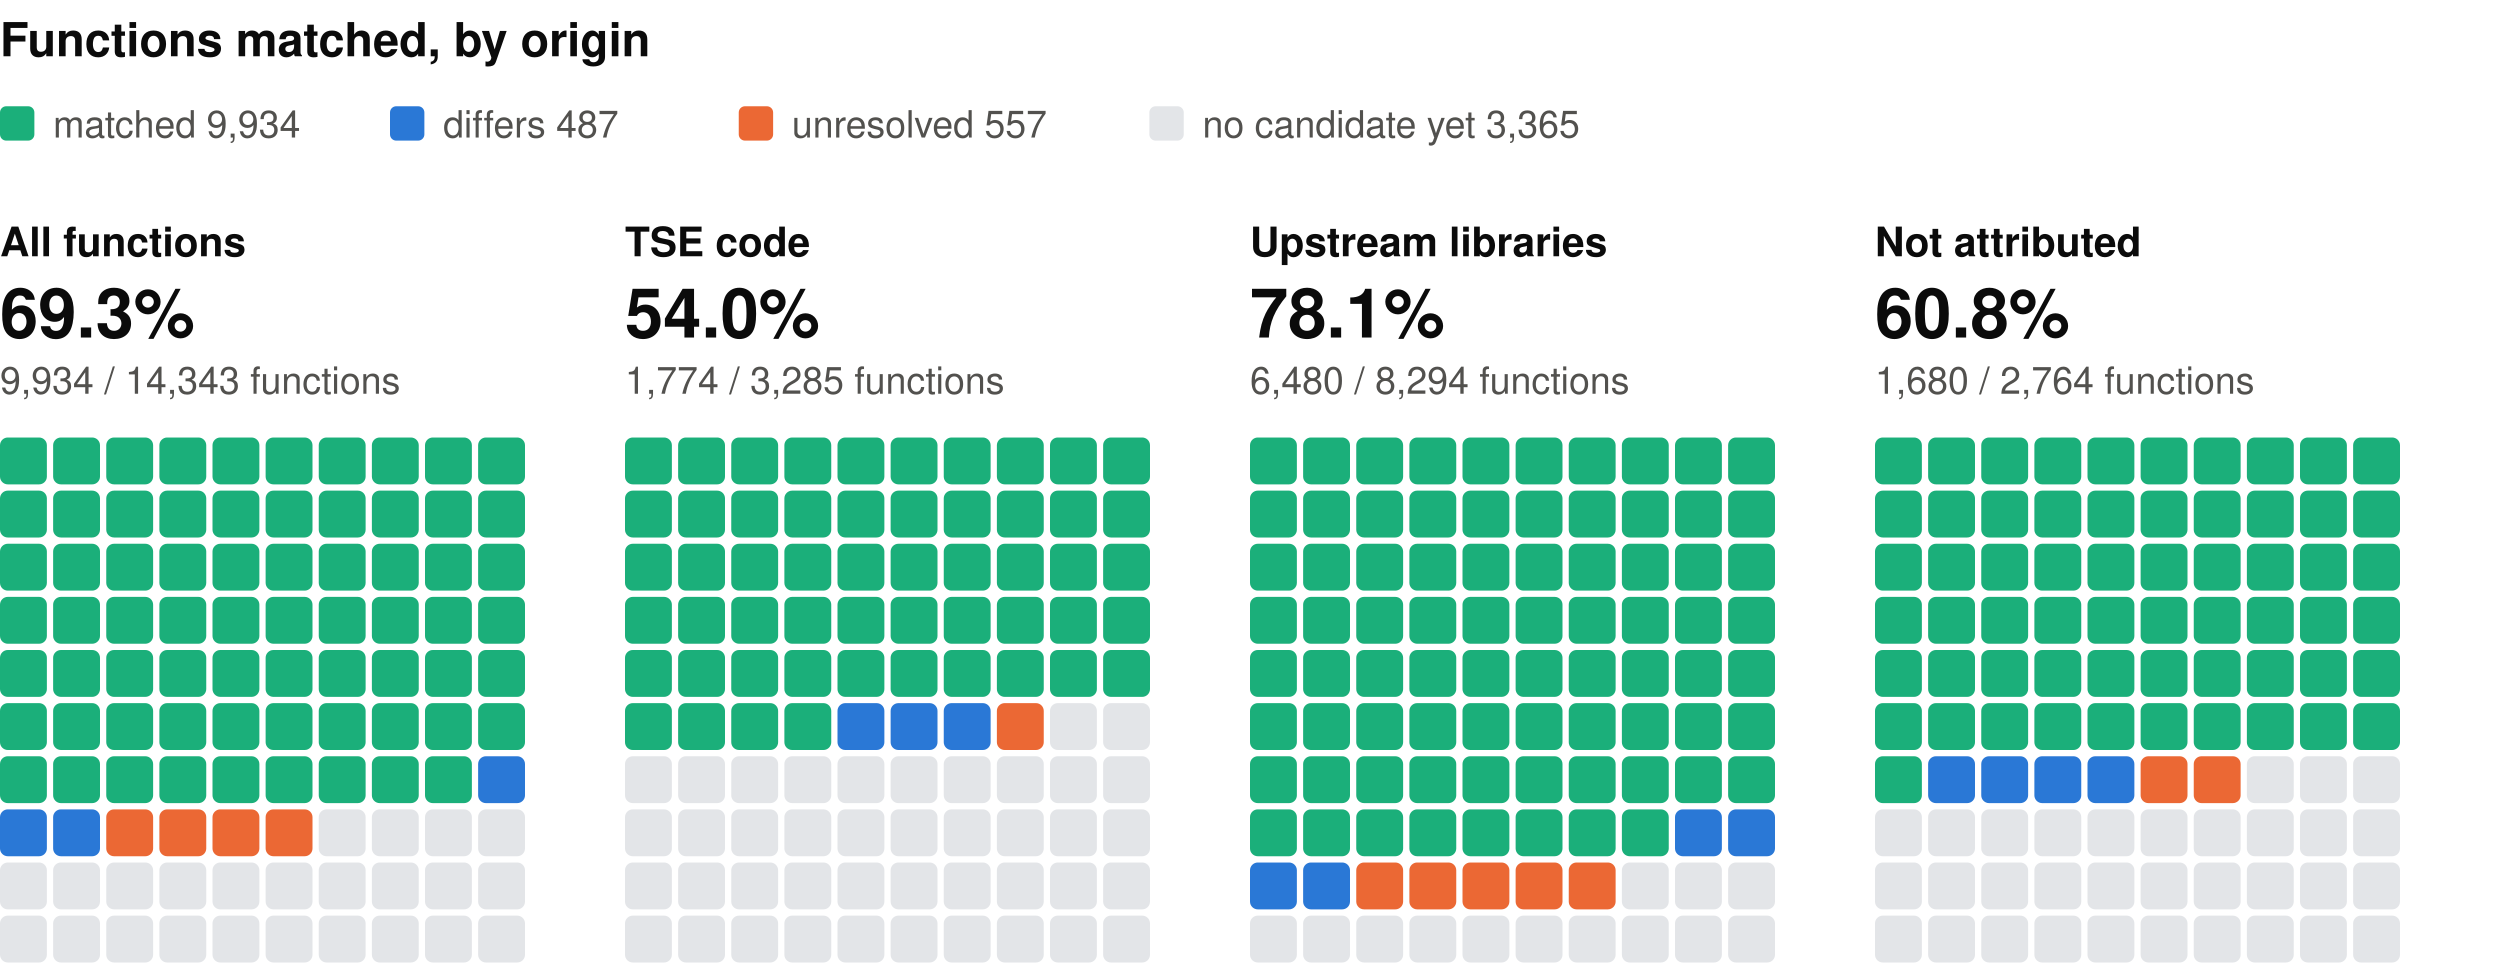
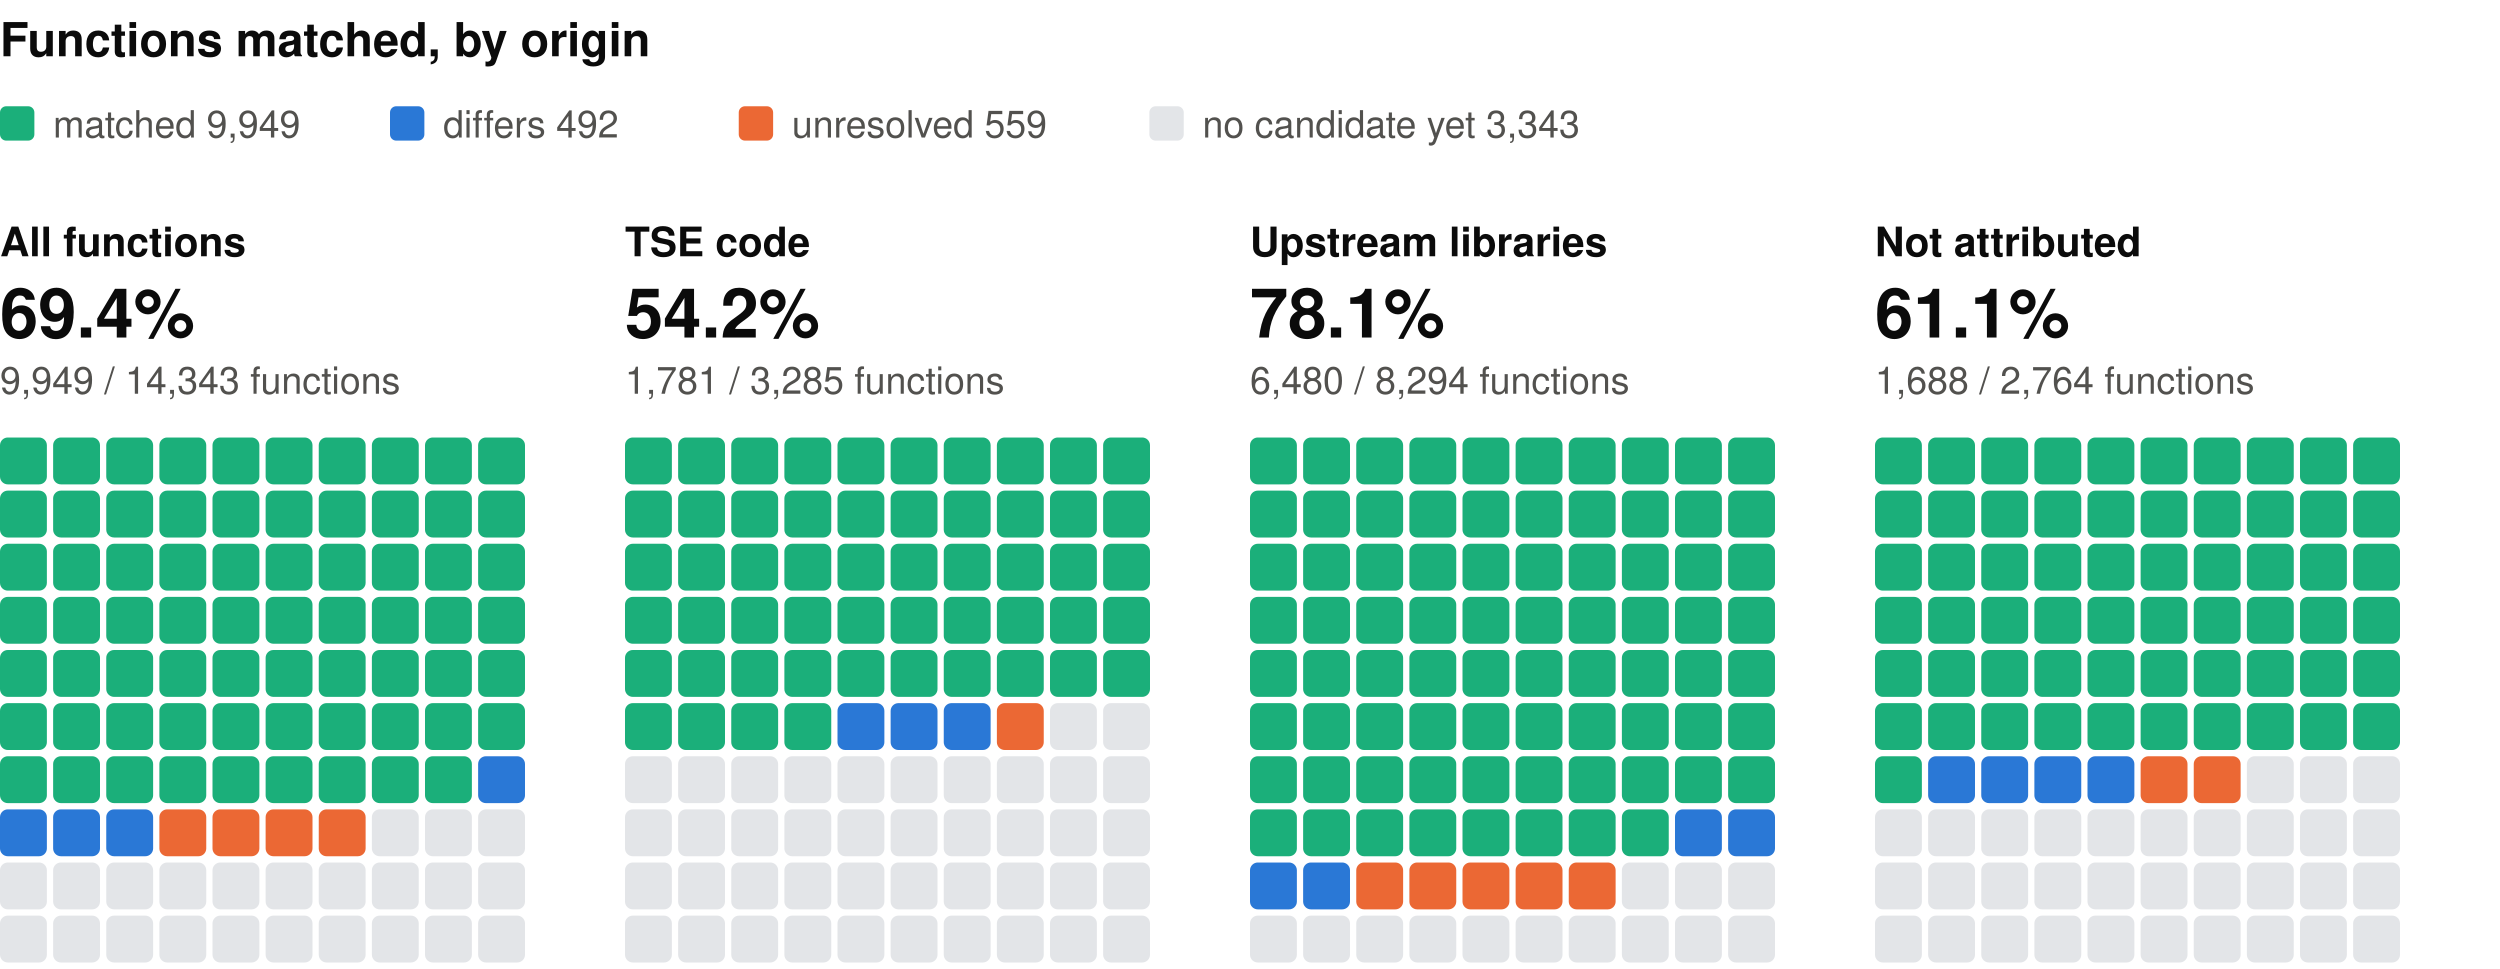
<svg xmlns="http://www.w3.org/2000/svg" width="800" height="310" viewBox="0 0 800 310" role="img" aria-label="Functions matched, by origin: one square per percent, coloured by verdict" font-family="system-ui, -apple-system, 'Segoe UI', Helvetica, Arial, sans-serif">
  <text x="0" y="18" font-size="15" fill="#0b0b0b" font-weight="600">Functions matched, by origin</text>
  <rect x="0" y="34" width="11" height="11" rx="2" fill="#1baf7a" />
-   <text x="17" y="44" font-size="12" fill="#52514e">matched 9,934</text>
+   <text x="17" y="44" font-size="12" fill="#52514e">matched 9,949</text>
  <rect x="124.8" y="34" width="11" height="11" rx="2" fill="#2a78d6" />
-   <text x="141.8" y="44" font-size="12" fill="#52514e">differs 487</text>
+   <text x="141.8" y="44" font-size="12" fill="#52514e">differs 492</text>
  <rect x="236.4" y="34" width="11" height="11" rx="2" fill="#eb6834" />
-   <text x="253.4" y="44" font-size="12" fill="#52514e">unresolved 557</text>
+   <text x="253.4" y="44" font-size="12" fill="#52514e">unresolved 559</text>
  <rect x="367.8" y="34" width="11" height="11" rx="2" fill="#e3e5e8" />
-   <text x="384.8" y="44" font-size="12" fill="#52514e">no candidate yet 3,365</text>
+   <text x="384.8" y="44" font-size="12" fill="#52514e">no candidate yet 3,343</text>
  <text x="0" y="82" font-size="13" fill="#0b0b0b" font-weight="600">All functions</text>
-   <text x="0" y="108" font-size="22" fill="#0b0b0b" font-weight="600">69.3%</text>
-   <text x="0" y="126" font-size="12" fill="#52514e">9,934 / 14,343 functions</text>
+   <text x="0" y="108" font-size="22" fill="#0b0b0b" font-weight="600">69.4%</text>
+   <text x="0" y="126" font-size="12" fill="#52514e">9,949 / 14,343 functions</text>
  <rect x="0" y="140" width="15" height="15" rx="2.5" fill="#1baf7a" />
  <rect x="17" y="140" width="15" height="15" rx="2.5" fill="#1baf7a" />
  <rect x="34" y="140" width="15" height="15" rx="2.5" fill="#1baf7a" />
  <rect x="51" y="140" width="15" height="15" rx="2.5" fill="#1baf7a" />
  <rect x="68" y="140" width="15" height="15" rx="2.5" fill="#1baf7a" />
  <rect x="85" y="140" width="15" height="15" rx="2.5" fill="#1baf7a" />
  <rect x="102" y="140" width="15" height="15" rx="2.5" fill="#1baf7a" />
  <rect x="119" y="140" width="15" height="15" rx="2.5" fill="#1baf7a" />
  <rect x="136" y="140" width="15" height="15" rx="2.5" fill="#1baf7a" />
  <rect x="153" y="140" width="15" height="15" rx="2.5" fill="#1baf7a" />
  <rect x="0" y="157" width="15" height="15" rx="2.5" fill="#1baf7a" />
  <rect x="17" y="157" width="15" height="15" rx="2.5" fill="#1baf7a" />
  <rect x="34" y="157" width="15" height="15" rx="2.5" fill="#1baf7a" />
  <rect x="51" y="157" width="15" height="15" rx="2.5" fill="#1baf7a" />
  <rect x="68" y="157" width="15" height="15" rx="2.5" fill="#1baf7a" />
  <rect x="85" y="157" width="15" height="15" rx="2.5" fill="#1baf7a" />
  <rect x="102" y="157" width="15" height="15" rx="2.5" fill="#1baf7a" />
  <rect x="119" y="157" width="15" height="15" rx="2.5" fill="#1baf7a" />
  <rect x="136" y="157" width="15" height="15" rx="2.5" fill="#1baf7a" />
  <rect x="153" y="157" width="15" height="15" rx="2.5" fill="#1baf7a" />
  <rect x="0" y="174" width="15" height="15" rx="2.5" fill="#1baf7a" />
  <rect x="17" y="174" width="15" height="15" rx="2.5" fill="#1baf7a" />
  <rect x="34" y="174" width="15" height="15" rx="2.5" fill="#1baf7a" />
  <rect x="51" y="174" width="15" height="15" rx="2.5" fill="#1baf7a" />
  <rect x="68" y="174" width="15" height="15" rx="2.5" fill="#1baf7a" />
  <rect x="85" y="174" width="15" height="15" rx="2.5" fill="#1baf7a" />
  <rect x="102" y="174" width="15" height="15" rx="2.5" fill="#1baf7a" />
  <rect x="119" y="174" width="15" height="15" rx="2.5" fill="#1baf7a" />
  <rect x="136" y="174" width="15" height="15" rx="2.5" fill="#1baf7a" />
  <rect x="153" y="174" width="15" height="15" rx="2.5" fill="#1baf7a" />
  <rect x="0" y="191" width="15" height="15" rx="2.5" fill="#1baf7a" />
  <rect x="17" y="191" width="15" height="15" rx="2.5" fill="#1baf7a" />
  <rect x="34" y="191" width="15" height="15" rx="2.5" fill="#1baf7a" />
  <rect x="51" y="191" width="15" height="15" rx="2.5" fill="#1baf7a" />
  <rect x="68" y="191" width="15" height="15" rx="2.5" fill="#1baf7a" />
  <rect x="85" y="191" width="15" height="15" rx="2.5" fill="#1baf7a" />
  <rect x="102" y="191" width="15" height="15" rx="2.5" fill="#1baf7a" />
  <rect x="119" y="191" width="15" height="15" rx="2.5" fill="#1baf7a" />
  <rect x="136" y="191" width="15" height="15" rx="2.5" fill="#1baf7a" />
  <rect x="153" y="191" width="15" height="15" rx="2.5" fill="#1baf7a" />
  <rect x="0" y="208" width="15" height="15" rx="2.5" fill="#1baf7a" />
  <rect x="17" y="208" width="15" height="15" rx="2.5" fill="#1baf7a" />
  <rect x="34" y="208" width="15" height="15" rx="2.5" fill="#1baf7a" />
  <rect x="51" y="208" width="15" height="15" rx="2.5" fill="#1baf7a" />
  <rect x="68" y="208" width="15" height="15" rx="2.5" fill="#1baf7a" />
  <rect x="85" y="208" width="15" height="15" rx="2.5" fill="#1baf7a" />
  <rect x="102" y="208" width="15" height="15" rx="2.5" fill="#1baf7a" />
  <rect x="119" y="208" width="15" height="15" rx="2.5" fill="#1baf7a" />
  <rect x="136" y="208" width="15" height="15" rx="2.5" fill="#1baf7a" />
  <rect x="153" y="208" width="15" height="15" rx="2.5" fill="#1baf7a" />
  <rect x="0" y="225" width="15" height="15" rx="2.5" fill="#1baf7a" />
  <rect x="17" y="225" width="15" height="15" rx="2.5" fill="#1baf7a" />
  <rect x="34" y="225" width="15" height="15" rx="2.5" fill="#1baf7a" />
  <rect x="51" y="225" width="15" height="15" rx="2.5" fill="#1baf7a" />
  <rect x="68" y="225" width="15" height="15" rx="2.5" fill="#1baf7a" />
  <rect x="85" y="225" width="15" height="15" rx="2.5" fill="#1baf7a" />
  <rect x="102" y="225" width="15" height="15" rx="2.5" fill="#1baf7a" />
  <rect x="119" y="225" width="15" height="15" rx="2.5" fill="#1baf7a" />
  <rect x="136" y="225" width="15" height="15" rx="2.5" fill="#1baf7a" />
  <rect x="153" y="225" width="15" height="15" rx="2.5" fill="#1baf7a" />
  <rect x="0" y="242" width="15" height="15" rx="2.5" fill="#1baf7a" />
  <rect x="17" y="242" width="15" height="15" rx="2.5" fill="#1baf7a" />
  <rect x="34" y="242" width="15" height="15" rx="2.5" fill="#1baf7a" />
  <rect x="51" y="242" width="15" height="15" rx="2.5" fill="#1baf7a" />
  <rect x="68" y="242" width="15" height="15" rx="2.5" fill="#1baf7a" />
  <rect x="85" y="242" width="15" height="15" rx="2.5" fill="#1baf7a" />
  <rect x="102" y="242" width="15" height="15" rx="2.5" fill="#1baf7a" />
  <rect x="119" y="242" width="15" height="15" rx="2.5" fill="#1baf7a" />
  <rect x="136" y="242" width="15" height="15" rx="2.5" fill="#1baf7a" />
  <rect x="153" y="242" width="15" height="15" rx="2.5" fill="#2a78d6" />
  <rect x="0" y="259" width="15" height="15" rx="2.5" fill="#2a78d6" />
  <rect x="17" y="259" width="15" height="15" rx="2.5" fill="#2a78d6" />
-   <rect x="34" y="259" width="15" height="15" rx="2.5" fill="#eb6834" />
+   <rect x="34" y="259" width="15" height="15" rx="2.5" fill="#2a78d6" />
  <rect x="51" y="259" width="15" height="15" rx="2.5" fill="#eb6834" />
  <rect x="68" y="259" width="15" height="15" rx="2.5" fill="#eb6834" />
  <rect x="85" y="259" width="15" height="15" rx="2.5" fill="#eb6834" />
-   <rect x="102" y="259" width="15" height="15" rx="2.5" fill="#e3e5e8" />
+   <rect x="102" y="259" width="15" height="15" rx="2.5" fill="#eb6834" />
  <rect x="119" y="259" width="15" height="15" rx="2.5" fill="#e3e5e8" />
  <rect x="136" y="259" width="15" height="15" rx="2.5" fill="#e3e5e8" />
  <rect x="153" y="259" width="15" height="15" rx="2.5" fill="#e3e5e8" />
  <rect x="0" y="276" width="15" height="15" rx="2.5" fill="#e3e5e8" />
  <rect x="17" y="276" width="15" height="15" rx="2.5" fill="#e3e5e8" />
  <rect x="34" y="276" width="15" height="15" rx="2.5" fill="#e3e5e8" />
  <rect x="51" y="276" width="15" height="15" rx="2.5" fill="#e3e5e8" />
  <rect x="68" y="276" width="15" height="15" rx="2.5" fill="#e3e5e8" />
  <rect x="85" y="276" width="15" height="15" rx="2.5" fill="#e3e5e8" />
  <rect x="102" y="276" width="15" height="15" rx="2.5" fill="#e3e5e8" />
  <rect x="119" y="276" width="15" height="15" rx="2.5" fill="#e3e5e8" />
  <rect x="136" y="276" width="15" height="15" rx="2.5" fill="#e3e5e8" />
  <rect x="153" y="276" width="15" height="15" rx="2.5" fill="#e3e5e8" />
  <rect x="0" y="293" width="15" height="15" rx="2.5" fill="#e3e5e8" />
  <rect x="17" y="293" width="15" height="15" rx="2.5" fill="#e3e5e8" />
  <rect x="34" y="293" width="15" height="15" rx="2.5" fill="#e3e5e8" />
  <rect x="51" y="293" width="15" height="15" rx="2.5" fill="#e3e5e8" />
  <rect x="68" y="293" width="15" height="15" rx="2.5" fill="#e3e5e8" />
  <rect x="85" y="293" width="15" height="15" rx="2.5" fill="#e3e5e8" />
  <rect x="102" y="293" width="15" height="15" rx="2.5" fill="#e3e5e8" />
  <rect x="119" y="293" width="15" height="15" rx="2.5" fill="#e3e5e8" />
  <rect x="136" y="293" width="15" height="15" rx="2.5" fill="#e3e5e8" />
  <rect x="153" y="293" width="15" height="15" rx="2.5" fill="#e3e5e8" />
  <text x="200" y="82" font-size="13" fill="#0b0b0b" font-weight="600">TSE code</text>
-   <text x="200" y="108" font-size="22" fill="#0b0b0b" font-weight="600">54.0%</text>
-   <text x="200" y="126" font-size="12" fill="#52514e">1,774 / 3,285 functions</text>
+   <text x="200" y="108" font-size="22" fill="#0b0b0b" font-weight="600">54.2%</text>
+   <text x="200" y="126" font-size="12" fill="#52514e">1,781 / 3,285 functions</text>
  <rect x="200" y="140" width="15" height="15" rx="2.5" fill="#1baf7a" />
  <rect x="217" y="140" width="15" height="15" rx="2.5" fill="#1baf7a" />
  <rect x="234" y="140" width="15" height="15" rx="2.5" fill="#1baf7a" />
  <rect x="251" y="140" width="15" height="15" rx="2.5" fill="#1baf7a" />
  <rect x="268" y="140" width="15" height="15" rx="2.5" fill="#1baf7a" />
  <rect x="285" y="140" width="15" height="15" rx="2.5" fill="#1baf7a" />
  <rect x="302" y="140" width="15" height="15" rx="2.5" fill="#1baf7a" />
  <rect x="319" y="140" width="15" height="15" rx="2.5" fill="#1baf7a" />
  <rect x="336" y="140" width="15" height="15" rx="2.5" fill="#1baf7a" />
  <rect x="353" y="140" width="15" height="15" rx="2.5" fill="#1baf7a" />
  <rect x="200" y="157" width="15" height="15" rx="2.5" fill="#1baf7a" />
  <rect x="217" y="157" width="15" height="15" rx="2.5" fill="#1baf7a" />
  <rect x="234" y="157" width="15" height="15" rx="2.5" fill="#1baf7a" />
  <rect x="251" y="157" width="15" height="15" rx="2.5" fill="#1baf7a" />
  <rect x="268" y="157" width="15" height="15" rx="2.5" fill="#1baf7a" />
  <rect x="285" y="157" width="15" height="15" rx="2.5" fill="#1baf7a" />
  <rect x="302" y="157" width="15" height="15" rx="2.5" fill="#1baf7a" />
  <rect x="319" y="157" width="15" height="15" rx="2.5" fill="#1baf7a" />
  <rect x="336" y="157" width="15" height="15" rx="2.5" fill="#1baf7a" />
  <rect x="353" y="157" width="15" height="15" rx="2.5" fill="#1baf7a" />
  <rect x="200" y="174" width="15" height="15" rx="2.5" fill="#1baf7a" />
  <rect x="217" y="174" width="15" height="15" rx="2.5" fill="#1baf7a" />
  <rect x="234" y="174" width="15" height="15" rx="2.5" fill="#1baf7a" />
  <rect x="251" y="174" width="15" height="15" rx="2.5" fill="#1baf7a" />
  <rect x="268" y="174" width="15" height="15" rx="2.5" fill="#1baf7a" />
  <rect x="285" y="174" width="15" height="15" rx="2.5" fill="#1baf7a" />
  <rect x="302" y="174" width="15" height="15" rx="2.5" fill="#1baf7a" />
  <rect x="319" y="174" width="15" height="15" rx="2.5" fill="#1baf7a" />
  <rect x="336" y="174" width="15" height="15" rx="2.5" fill="#1baf7a" />
  <rect x="353" y="174" width="15" height="15" rx="2.5" fill="#1baf7a" />
  <rect x="200" y="191" width="15" height="15" rx="2.5" fill="#1baf7a" />
  <rect x="217" y="191" width="15" height="15" rx="2.5" fill="#1baf7a" />
  <rect x="234" y="191" width="15" height="15" rx="2.5" fill="#1baf7a" />
  <rect x="251" y="191" width="15" height="15" rx="2.5" fill="#1baf7a" />
  <rect x="268" y="191" width="15" height="15" rx="2.5" fill="#1baf7a" />
  <rect x="285" y="191" width="15" height="15" rx="2.5" fill="#1baf7a" />
  <rect x="302" y="191" width="15" height="15" rx="2.5" fill="#1baf7a" />
  <rect x="319" y="191" width="15" height="15" rx="2.5" fill="#1baf7a" />
  <rect x="336" y="191" width="15" height="15" rx="2.5" fill="#1baf7a" />
  <rect x="353" y="191" width="15" height="15" rx="2.5" fill="#1baf7a" />
  <rect x="200" y="208" width="15" height="15" rx="2.5" fill="#1baf7a" />
  <rect x="217" y="208" width="15" height="15" rx="2.5" fill="#1baf7a" />
  <rect x="234" y="208" width="15" height="15" rx="2.5" fill="#1baf7a" />
  <rect x="251" y="208" width="15" height="15" rx="2.5" fill="#1baf7a" />
  <rect x="268" y="208" width="15" height="15" rx="2.5" fill="#1baf7a" />
  <rect x="285" y="208" width="15" height="15" rx="2.5" fill="#1baf7a" />
  <rect x="302" y="208" width="15" height="15" rx="2.5" fill="#1baf7a" />
  <rect x="319" y="208" width="15" height="15" rx="2.5" fill="#1baf7a" />
  <rect x="336" y="208" width="15" height="15" rx="2.5" fill="#1baf7a" />
  <rect x="353" y="208" width="15" height="15" rx="2.5" fill="#1baf7a" />
  <rect x="200" y="225" width="15" height="15" rx="2.5" fill="#1baf7a" />
  <rect x="217" y="225" width="15" height="15" rx="2.5" fill="#1baf7a" />
  <rect x="234" y="225" width="15" height="15" rx="2.5" fill="#1baf7a" />
  <rect x="251" y="225" width="15" height="15" rx="2.5" fill="#1baf7a" />
  <rect x="268" y="225" width="15" height="15" rx="2.5" fill="#2a78d6" />
  <rect x="285" y="225" width="15" height="15" rx="2.5" fill="#2a78d6" />
  <rect x="302" y="225" width="15" height="15" rx="2.5" fill="#2a78d6" />
  <rect x="319" y="225" width="15" height="15" rx="2.5" fill="#eb6834" />
  <rect x="336" y="225" width="15" height="15" rx="2.5" fill="#e3e5e8" />
  <rect x="353" y="225" width="15" height="15" rx="2.5" fill="#e3e5e8" />
  <rect x="200" y="242" width="15" height="15" rx="2.5" fill="#e3e5e8" />
  <rect x="217" y="242" width="15" height="15" rx="2.5" fill="#e3e5e8" />
  <rect x="234" y="242" width="15" height="15" rx="2.5" fill="#e3e5e8" />
  <rect x="251" y="242" width="15" height="15" rx="2.5" fill="#e3e5e8" />
  <rect x="268" y="242" width="15" height="15" rx="2.5" fill="#e3e5e8" />
  <rect x="285" y="242" width="15" height="15" rx="2.5" fill="#e3e5e8" />
  <rect x="302" y="242" width="15" height="15" rx="2.5" fill="#e3e5e8" />
  <rect x="319" y="242" width="15" height="15" rx="2.5" fill="#e3e5e8" />
  <rect x="336" y="242" width="15" height="15" rx="2.5" fill="#e3e5e8" />
  <rect x="353" y="242" width="15" height="15" rx="2.5" fill="#e3e5e8" />
  <rect x="200" y="259" width="15" height="15" rx="2.5" fill="#e3e5e8" />
  <rect x="217" y="259" width="15" height="15" rx="2.5" fill="#e3e5e8" />
  <rect x="234" y="259" width="15" height="15" rx="2.5" fill="#e3e5e8" />
  <rect x="251" y="259" width="15" height="15" rx="2.5" fill="#e3e5e8" />
  <rect x="268" y="259" width="15" height="15" rx="2.5" fill="#e3e5e8" />
  <rect x="285" y="259" width="15" height="15" rx="2.5" fill="#e3e5e8" />
  <rect x="302" y="259" width="15" height="15" rx="2.5" fill="#e3e5e8" />
  <rect x="319" y="259" width="15" height="15" rx="2.5" fill="#e3e5e8" />
  <rect x="336" y="259" width="15" height="15" rx="2.5" fill="#e3e5e8" />
  <rect x="353" y="259" width="15" height="15" rx="2.5" fill="#e3e5e8" />
  <rect x="200" y="276" width="15" height="15" rx="2.5" fill="#e3e5e8" />
  <rect x="217" y="276" width="15" height="15" rx="2.5" fill="#e3e5e8" />
  <rect x="234" y="276" width="15" height="15" rx="2.5" fill="#e3e5e8" />
  <rect x="251" y="276" width="15" height="15" rx="2.5" fill="#e3e5e8" />
  <rect x="268" y="276" width="15" height="15" rx="2.5" fill="#e3e5e8" />
  <rect x="285" y="276" width="15" height="15" rx="2.5" fill="#e3e5e8" />
  <rect x="302" y="276" width="15" height="15" rx="2.5" fill="#e3e5e8" />
  <rect x="319" y="276" width="15" height="15" rx="2.5" fill="#e3e5e8" />
  <rect x="336" y="276" width="15" height="15" rx="2.5" fill="#e3e5e8" />
  <rect x="353" y="276" width="15" height="15" rx="2.5" fill="#e3e5e8" />
  <rect x="200" y="293" width="15" height="15" rx="2.5" fill="#e3e5e8" />
  <rect x="217" y="293" width="15" height="15" rx="2.5" fill="#e3e5e8" />
  <rect x="234" y="293" width="15" height="15" rx="2.5" fill="#e3e5e8" />
  <rect x="251" y="293" width="15" height="15" rx="2.5" fill="#e3e5e8" />
  <rect x="268" y="293" width="15" height="15" rx="2.5" fill="#e3e5e8" />
  <rect x="285" y="293" width="15" height="15" rx="2.5" fill="#e3e5e8" />
  <rect x="302" y="293" width="15" height="15" rx="2.5" fill="#e3e5e8" />
  <rect x="319" y="293" width="15" height="15" rx="2.5" fill="#e3e5e8" />
  <rect x="336" y="293" width="15" height="15" rx="2.5" fill="#e3e5e8" />
  <rect x="353" y="293" width="15" height="15" rx="2.5" fill="#e3e5e8" />
  <text x="400" y="82" font-size="13" fill="#0b0b0b" font-weight="600">Upstream libraries</text>
  <text x="400" y="108" font-size="22" fill="#0b0b0b" font-weight="600">78.1%</text>
  <text x="400" y="126" font-size="12" fill="#52514e">6,480 / 8,294 functions</text>
  <rect x="400" y="140" width="15" height="15" rx="2.5" fill="#1baf7a" />
  <rect x="417" y="140" width="15" height="15" rx="2.5" fill="#1baf7a" />
  <rect x="434" y="140" width="15" height="15" rx="2.5" fill="#1baf7a" />
  <rect x="451" y="140" width="15" height="15" rx="2.5" fill="#1baf7a" />
  <rect x="468" y="140" width="15" height="15" rx="2.5" fill="#1baf7a" />
  <rect x="485" y="140" width="15" height="15" rx="2.5" fill="#1baf7a" />
  <rect x="502" y="140" width="15" height="15" rx="2.5" fill="#1baf7a" />
  <rect x="519" y="140" width="15" height="15" rx="2.5" fill="#1baf7a" />
  <rect x="536" y="140" width="15" height="15" rx="2.5" fill="#1baf7a" />
  <rect x="553" y="140" width="15" height="15" rx="2.5" fill="#1baf7a" />
  <rect x="400" y="157" width="15" height="15" rx="2.5" fill="#1baf7a" />
  <rect x="417" y="157" width="15" height="15" rx="2.5" fill="#1baf7a" />
  <rect x="434" y="157" width="15" height="15" rx="2.5" fill="#1baf7a" />
  <rect x="451" y="157" width="15" height="15" rx="2.5" fill="#1baf7a" />
  <rect x="468" y="157" width="15" height="15" rx="2.5" fill="#1baf7a" />
  <rect x="485" y="157" width="15" height="15" rx="2.5" fill="#1baf7a" />
  <rect x="502" y="157" width="15" height="15" rx="2.5" fill="#1baf7a" />
  <rect x="519" y="157" width="15" height="15" rx="2.5" fill="#1baf7a" />
  <rect x="536" y="157" width="15" height="15" rx="2.5" fill="#1baf7a" />
  <rect x="553" y="157" width="15" height="15" rx="2.5" fill="#1baf7a" />
  <rect x="400" y="174" width="15" height="15" rx="2.5" fill="#1baf7a" />
  <rect x="417" y="174" width="15" height="15" rx="2.5" fill="#1baf7a" />
  <rect x="434" y="174" width="15" height="15" rx="2.5" fill="#1baf7a" />
  <rect x="451" y="174" width="15" height="15" rx="2.5" fill="#1baf7a" />
  <rect x="468" y="174" width="15" height="15" rx="2.5" fill="#1baf7a" />
  <rect x="485" y="174" width="15" height="15" rx="2.5" fill="#1baf7a" />
  <rect x="502" y="174" width="15" height="15" rx="2.5" fill="#1baf7a" />
  <rect x="519" y="174" width="15" height="15" rx="2.5" fill="#1baf7a" />
  <rect x="536" y="174" width="15" height="15" rx="2.5" fill="#1baf7a" />
  <rect x="553" y="174" width="15" height="15" rx="2.5" fill="#1baf7a" />
  <rect x="400" y="191" width="15" height="15" rx="2.5" fill="#1baf7a" />
  <rect x="417" y="191" width="15" height="15" rx="2.5" fill="#1baf7a" />
  <rect x="434" y="191" width="15" height="15" rx="2.5" fill="#1baf7a" />
  <rect x="451" y="191" width="15" height="15" rx="2.5" fill="#1baf7a" />
  <rect x="468" y="191" width="15" height="15" rx="2.5" fill="#1baf7a" />
  <rect x="485" y="191" width="15" height="15" rx="2.5" fill="#1baf7a" />
  <rect x="502" y="191" width="15" height="15" rx="2.5" fill="#1baf7a" />
  <rect x="519" y="191" width="15" height="15" rx="2.5" fill="#1baf7a" />
  <rect x="536" y="191" width="15" height="15" rx="2.5" fill="#1baf7a" />
  <rect x="553" y="191" width="15" height="15" rx="2.5" fill="#1baf7a" />
  <rect x="400" y="208" width="15" height="15" rx="2.5" fill="#1baf7a" />
  <rect x="417" y="208" width="15" height="15" rx="2.5" fill="#1baf7a" />
  <rect x="434" y="208" width="15" height="15" rx="2.5" fill="#1baf7a" />
  <rect x="451" y="208" width="15" height="15" rx="2.5" fill="#1baf7a" />
  <rect x="468" y="208" width="15" height="15" rx="2.5" fill="#1baf7a" />
  <rect x="485" y="208" width="15" height="15" rx="2.5" fill="#1baf7a" />
  <rect x="502" y="208" width="15" height="15" rx="2.5" fill="#1baf7a" />
  <rect x="519" y="208" width="15" height="15" rx="2.5" fill="#1baf7a" />
  <rect x="536" y="208" width="15" height="15" rx="2.5" fill="#1baf7a" />
  <rect x="553" y="208" width="15" height="15" rx="2.5" fill="#1baf7a" />
  <rect x="400" y="225" width="15" height="15" rx="2.5" fill="#1baf7a" />
  <rect x="417" y="225" width="15" height="15" rx="2.5" fill="#1baf7a" />
  <rect x="434" y="225" width="15" height="15" rx="2.5" fill="#1baf7a" />
  <rect x="451" y="225" width="15" height="15" rx="2.5" fill="#1baf7a" />
  <rect x="468" y="225" width="15" height="15" rx="2.5" fill="#1baf7a" />
  <rect x="485" y="225" width="15" height="15" rx="2.5" fill="#1baf7a" />
  <rect x="502" y="225" width="15" height="15" rx="2.5" fill="#1baf7a" />
  <rect x="519" y="225" width="15" height="15" rx="2.5" fill="#1baf7a" />
  <rect x="536" y="225" width="15" height="15" rx="2.5" fill="#1baf7a" />
  <rect x="553" y="225" width="15" height="15" rx="2.5" fill="#1baf7a" />
  <rect x="400" y="242" width="15" height="15" rx="2.5" fill="#1baf7a" />
  <rect x="417" y="242" width="15" height="15" rx="2.5" fill="#1baf7a" />
  <rect x="434" y="242" width="15" height="15" rx="2.5" fill="#1baf7a" />
  <rect x="451" y="242" width="15" height="15" rx="2.5" fill="#1baf7a" />
  <rect x="468" y="242" width="15" height="15" rx="2.5" fill="#1baf7a" />
  <rect x="485" y="242" width="15" height="15" rx="2.5" fill="#1baf7a" />
  <rect x="502" y="242" width="15" height="15" rx="2.5" fill="#1baf7a" />
  <rect x="519" y="242" width="15" height="15" rx="2.5" fill="#1baf7a" />
  <rect x="536" y="242" width="15" height="15" rx="2.5" fill="#1baf7a" />
  <rect x="553" y="242" width="15" height="15" rx="2.5" fill="#1baf7a" />
  <rect x="400" y="259" width="15" height="15" rx="2.5" fill="#1baf7a" />
  <rect x="417" y="259" width="15" height="15" rx="2.5" fill="#1baf7a" />
  <rect x="434" y="259" width="15" height="15" rx="2.5" fill="#1baf7a" />
  <rect x="451" y="259" width="15" height="15" rx="2.5" fill="#1baf7a" />
  <rect x="468" y="259" width="15" height="15" rx="2.5" fill="#1baf7a" />
  <rect x="485" y="259" width="15" height="15" rx="2.5" fill="#1baf7a" />
  <rect x="502" y="259" width="15" height="15" rx="2.5" fill="#1baf7a" />
  <rect x="519" y="259" width="15" height="15" rx="2.5" fill="#1baf7a" />
  <rect x="536" y="259" width="15" height="15" rx="2.5" fill="#2a78d6" />
  <rect x="553" y="259" width="15" height="15" rx="2.5" fill="#2a78d6" />
  <rect x="400" y="276" width="15" height="15" rx="2.5" fill="#2a78d6" />
  <rect x="417" y="276" width="15" height="15" rx="2.5" fill="#2a78d6" />
  <rect x="434" y="276" width="15" height="15" rx="2.5" fill="#eb6834" />
  <rect x="451" y="276" width="15" height="15" rx="2.5" fill="#eb6834" />
  <rect x="468" y="276" width="15" height="15" rx="2.5" fill="#eb6834" />
  <rect x="485" y="276" width="15" height="15" rx="2.5" fill="#eb6834" />
  <rect x="502" y="276" width="15" height="15" rx="2.5" fill="#eb6834" />
  <rect x="519" y="276" width="15" height="15" rx="2.5" fill="#e3e5e8" />
  <rect x="536" y="276" width="15" height="15" rx="2.5" fill="#e3e5e8" />
  <rect x="553" y="276" width="15" height="15" rx="2.5" fill="#e3e5e8" />
  <rect x="400" y="293" width="15" height="15" rx="2.5" fill="#e3e5e8" />
  <rect x="417" y="293" width="15" height="15" rx="2.5" fill="#e3e5e8" />
  <rect x="434" y="293" width="15" height="15" rx="2.5" fill="#e3e5e8" />
  <rect x="451" y="293" width="15" height="15" rx="2.5" fill="#e3e5e8" />
  <rect x="468" y="293" width="15" height="15" rx="2.5" fill="#e3e5e8" />
  <rect x="485" y="293" width="15" height="15" rx="2.5" fill="#e3e5e8" />
  <rect x="502" y="293" width="15" height="15" rx="2.5" fill="#e3e5e8" />
  <rect x="519" y="293" width="15" height="15" rx="2.5" fill="#e3e5e8" />
  <rect x="536" y="293" width="15" height="15" rx="2.5" fill="#e3e5e8" />
  <rect x="553" y="293" width="15" height="15" rx="2.5" fill="#e3e5e8" />
  <text x="600" y="82" font-size="13" fill="#0b0b0b" font-weight="600">Not attributed</text>
-   <text x="600" y="108" font-size="22" fill="#0b0b0b" font-weight="600">60.8%</text>
-   <text x="600" y="126" font-size="12" fill="#52514e">1,680 / 2,764 functions</text>
+   <text x="600" y="108" font-size="22" fill="#0b0b0b" font-weight="600">61.1%</text>
+   <text x="600" y="126" font-size="12" fill="#52514e">1,688 / 2,764 functions</text>
  <rect x="600" y="140" width="15" height="15" rx="2.5" fill="#1baf7a" />
  <rect x="617" y="140" width="15" height="15" rx="2.5" fill="#1baf7a" />
  <rect x="634" y="140" width="15" height="15" rx="2.5" fill="#1baf7a" />
  <rect x="651" y="140" width="15" height="15" rx="2.5" fill="#1baf7a" />
  <rect x="668" y="140" width="15" height="15" rx="2.5" fill="#1baf7a" />
  <rect x="685" y="140" width="15" height="15" rx="2.5" fill="#1baf7a" />
  <rect x="702" y="140" width="15" height="15" rx="2.5" fill="#1baf7a" />
  <rect x="719" y="140" width="15" height="15" rx="2.5" fill="#1baf7a" />
  <rect x="736" y="140" width="15" height="15" rx="2.5" fill="#1baf7a" />
  <rect x="753" y="140" width="15" height="15" rx="2.5" fill="#1baf7a" />
  <rect x="600" y="157" width="15" height="15" rx="2.5" fill="#1baf7a" />
  <rect x="617" y="157" width="15" height="15" rx="2.5" fill="#1baf7a" />
  <rect x="634" y="157" width="15" height="15" rx="2.5" fill="#1baf7a" />
  <rect x="651" y="157" width="15" height="15" rx="2.5" fill="#1baf7a" />
  <rect x="668" y="157" width="15" height="15" rx="2.5" fill="#1baf7a" />
  <rect x="685" y="157" width="15" height="15" rx="2.5" fill="#1baf7a" />
  <rect x="702" y="157" width="15" height="15" rx="2.5" fill="#1baf7a" />
  <rect x="719" y="157" width="15" height="15" rx="2.5" fill="#1baf7a" />
  <rect x="736" y="157" width="15" height="15" rx="2.5" fill="#1baf7a" />
  <rect x="753" y="157" width="15" height="15" rx="2.5" fill="#1baf7a" />
  <rect x="600" y="174" width="15" height="15" rx="2.5" fill="#1baf7a" />
  <rect x="617" y="174" width="15" height="15" rx="2.5" fill="#1baf7a" />
  <rect x="634" y="174" width="15" height="15" rx="2.5" fill="#1baf7a" />
  <rect x="651" y="174" width="15" height="15" rx="2.5" fill="#1baf7a" />
  <rect x="668" y="174" width="15" height="15" rx="2.5" fill="#1baf7a" />
  <rect x="685" y="174" width="15" height="15" rx="2.5" fill="#1baf7a" />
  <rect x="702" y="174" width="15" height="15" rx="2.5" fill="#1baf7a" />
  <rect x="719" y="174" width="15" height="15" rx="2.5" fill="#1baf7a" />
  <rect x="736" y="174" width="15" height="15" rx="2.5" fill="#1baf7a" />
  <rect x="753" y="174" width="15" height="15" rx="2.5" fill="#1baf7a" />
  <rect x="600" y="191" width="15" height="15" rx="2.5" fill="#1baf7a" />
  <rect x="617" y="191" width="15" height="15" rx="2.5" fill="#1baf7a" />
  <rect x="634" y="191" width="15" height="15" rx="2.5" fill="#1baf7a" />
  <rect x="651" y="191" width="15" height="15" rx="2.5" fill="#1baf7a" />
  <rect x="668" y="191" width="15" height="15" rx="2.5" fill="#1baf7a" />
  <rect x="685" y="191" width="15" height="15" rx="2.5" fill="#1baf7a" />
  <rect x="702" y="191" width="15" height="15" rx="2.5" fill="#1baf7a" />
  <rect x="719" y="191" width="15" height="15" rx="2.5" fill="#1baf7a" />
  <rect x="736" y="191" width="15" height="15" rx="2.5" fill="#1baf7a" />
  <rect x="753" y="191" width="15" height="15" rx="2.5" fill="#1baf7a" />
  <rect x="600" y="208" width="15" height="15" rx="2.5" fill="#1baf7a" />
  <rect x="617" y="208" width="15" height="15" rx="2.5" fill="#1baf7a" />
  <rect x="634" y="208" width="15" height="15" rx="2.5" fill="#1baf7a" />
  <rect x="651" y="208" width="15" height="15" rx="2.5" fill="#1baf7a" />
  <rect x="668" y="208" width="15" height="15" rx="2.5" fill="#1baf7a" />
  <rect x="685" y="208" width="15" height="15" rx="2.5" fill="#1baf7a" />
  <rect x="702" y="208" width="15" height="15" rx="2.5" fill="#1baf7a" />
  <rect x="719" y="208" width="15" height="15" rx="2.5" fill="#1baf7a" />
  <rect x="736" y="208" width="15" height="15" rx="2.5" fill="#1baf7a" />
  <rect x="753" y="208" width="15" height="15" rx="2.5" fill="#1baf7a" />
  <rect x="600" y="225" width="15" height="15" rx="2.5" fill="#1baf7a" />
  <rect x="617" y="225" width="15" height="15" rx="2.5" fill="#1baf7a" />
  <rect x="634" y="225" width="15" height="15" rx="2.5" fill="#1baf7a" />
  <rect x="651" y="225" width="15" height="15" rx="2.5" fill="#1baf7a" />
  <rect x="668" y="225" width="15" height="15" rx="2.5" fill="#1baf7a" />
  <rect x="685" y="225" width="15" height="15" rx="2.5" fill="#1baf7a" />
  <rect x="702" y="225" width="15" height="15" rx="2.5" fill="#1baf7a" />
  <rect x="719" y="225" width="15" height="15" rx="2.5" fill="#1baf7a" />
  <rect x="736" y="225" width="15" height="15" rx="2.5" fill="#1baf7a" />
  <rect x="753" y="225" width="15" height="15" rx="2.5" fill="#1baf7a" />
  <rect x="600" y="242" width="15" height="15" rx="2.5" fill="#1baf7a" />
  <rect x="617" y="242" width="15" height="15" rx="2.5" fill="#2a78d6" />
  <rect x="634" y="242" width="15" height="15" rx="2.5" fill="#2a78d6" />
  <rect x="651" y="242" width="15" height="15" rx="2.5" fill="#2a78d6" />
  <rect x="668" y="242" width="15" height="15" rx="2.5" fill="#2a78d6" />
  <rect x="685" y="242" width="15" height="15" rx="2.5" fill="#eb6834" />
  <rect x="702" y="242" width="15" height="15" rx="2.5" fill="#eb6834" />
  <rect x="719" y="242" width="15" height="15" rx="2.5" fill="#e3e5e8" />
  <rect x="736" y="242" width="15" height="15" rx="2.5" fill="#e3e5e8" />
  <rect x="753" y="242" width="15" height="15" rx="2.5" fill="#e3e5e8" />
  <rect x="600" y="259" width="15" height="15" rx="2.5" fill="#e3e5e8" />
  <rect x="617" y="259" width="15" height="15" rx="2.5" fill="#e3e5e8" />
  <rect x="634" y="259" width="15" height="15" rx="2.5" fill="#e3e5e8" />
  <rect x="651" y="259" width="15" height="15" rx="2.5" fill="#e3e5e8" />
  <rect x="668" y="259" width="15" height="15" rx="2.5" fill="#e3e5e8" />
  <rect x="685" y="259" width="15" height="15" rx="2.5" fill="#e3e5e8" />
  <rect x="702" y="259" width="15" height="15" rx="2.5" fill="#e3e5e8" />
  <rect x="719" y="259" width="15" height="15" rx="2.5" fill="#e3e5e8" />
  <rect x="736" y="259" width="15" height="15" rx="2.5" fill="#e3e5e8" />
  <rect x="753" y="259" width="15" height="15" rx="2.5" fill="#e3e5e8" />
  <rect x="600" y="276" width="15" height="15" rx="2.5" fill="#e3e5e8" />
  <rect x="617" y="276" width="15" height="15" rx="2.5" fill="#e3e5e8" />
  <rect x="634" y="276" width="15" height="15" rx="2.5" fill="#e3e5e8" />
  <rect x="651" y="276" width="15" height="15" rx="2.5" fill="#e3e5e8" />
  <rect x="668" y="276" width="15" height="15" rx="2.5" fill="#e3e5e8" />
  <rect x="685" y="276" width="15" height="15" rx="2.5" fill="#e3e5e8" />
  <rect x="702" y="276" width="15" height="15" rx="2.5" fill="#e3e5e8" />
  <rect x="719" y="276" width="15" height="15" rx="2.5" fill="#e3e5e8" />
  <rect x="736" y="276" width="15" height="15" rx="2.5" fill="#e3e5e8" />
  <rect x="753" y="276" width="15" height="15" rx="2.5" fill="#e3e5e8" />
  <rect x="600" y="293" width="15" height="15" rx="2.5" fill="#e3e5e8" />
  <rect x="617" y="293" width="15" height="15" rx="2.5" fill="#e3e5e8" />
  <rect x="634" y="293" width="15" height="15" rx="2.5" fill="#e3e5e8" />
  <rect x="651" y="293" width="15" height="15" rx="2.5" fill="#e3e5e8" />
  <rect x="668" y="293" width="15" height="15" rx="2.5" fill="#e3e5e8" />
  <rect x="685" y="293" width="15" height="15" rx="2.5" fill="#e3e5e8" />
  <rect x="702" y="293" width="15" height="15" rx="2.5" fill="#e3e5e8" />
  <rect x="719" y="293" width="15" height="15" rx="2.5" fill="#e3e5e8" />
  <rect x="736" y="293" width="15" height="15" rx="2.5" fill="#e3e5e8" />
  <rect x="753" y="293" width="15" height="15" rx="2.5" fill="#e3e5e8" />
</svg>
